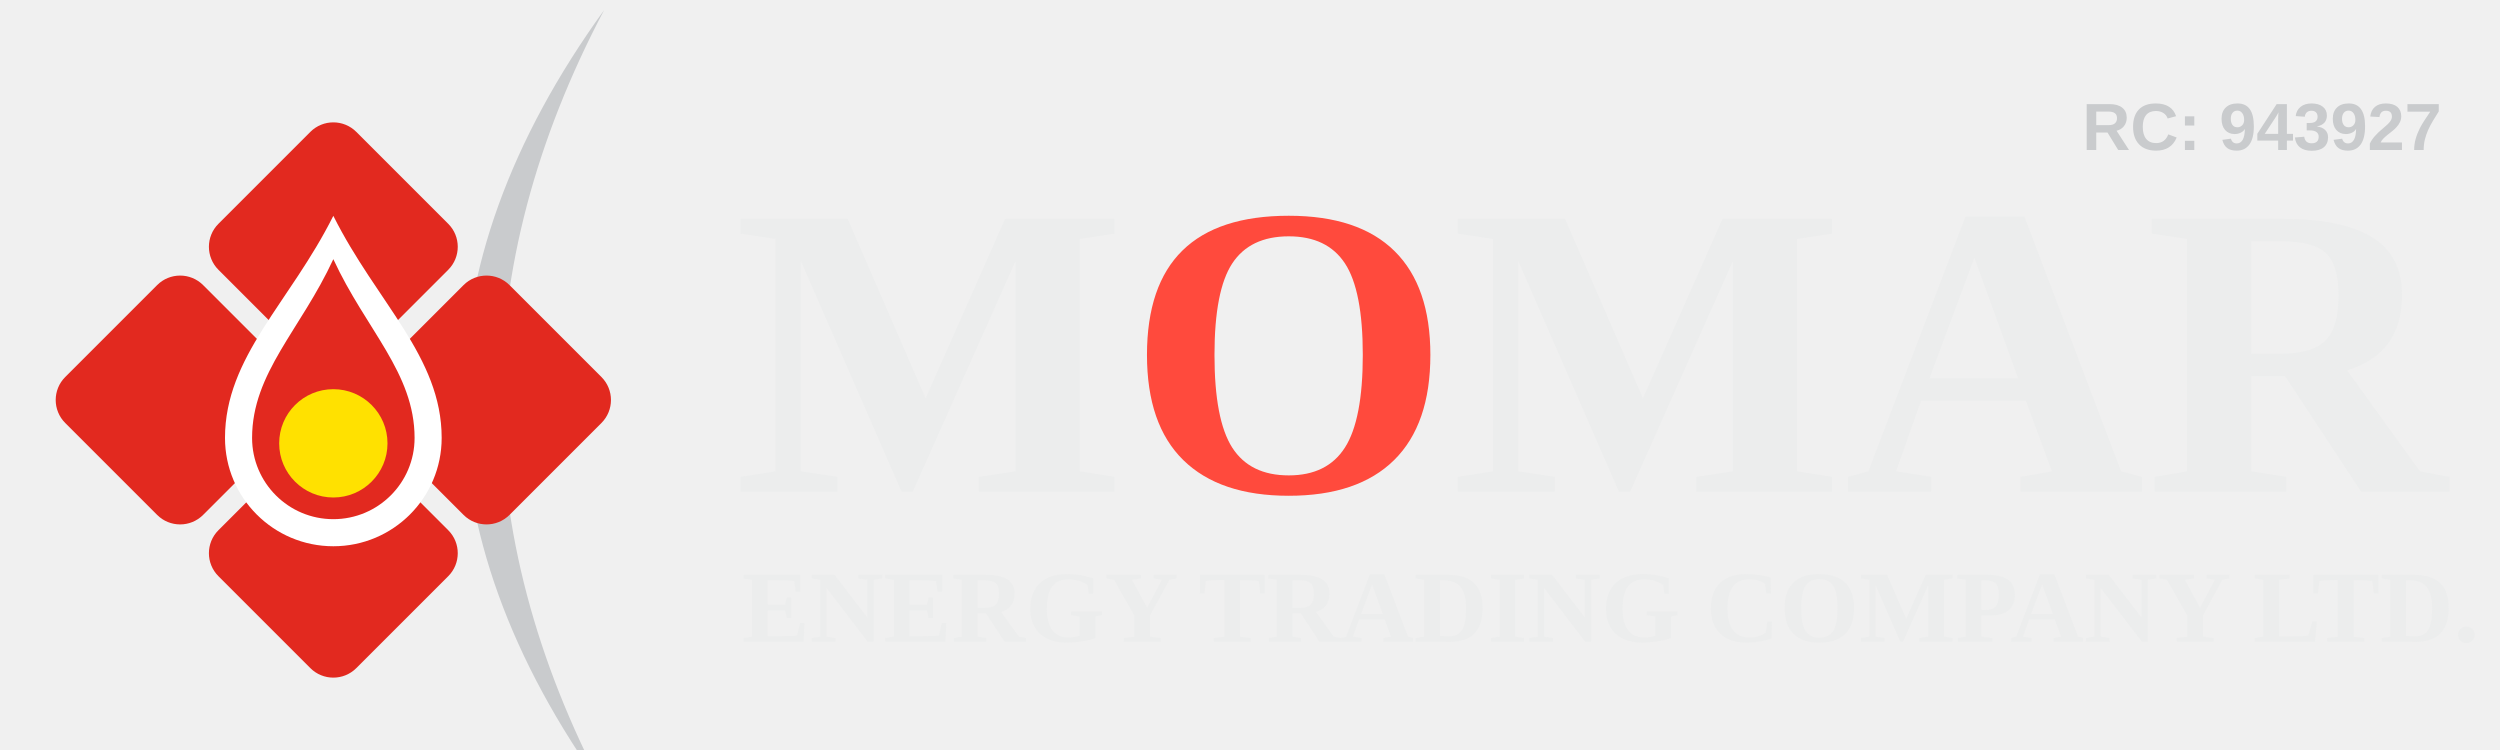
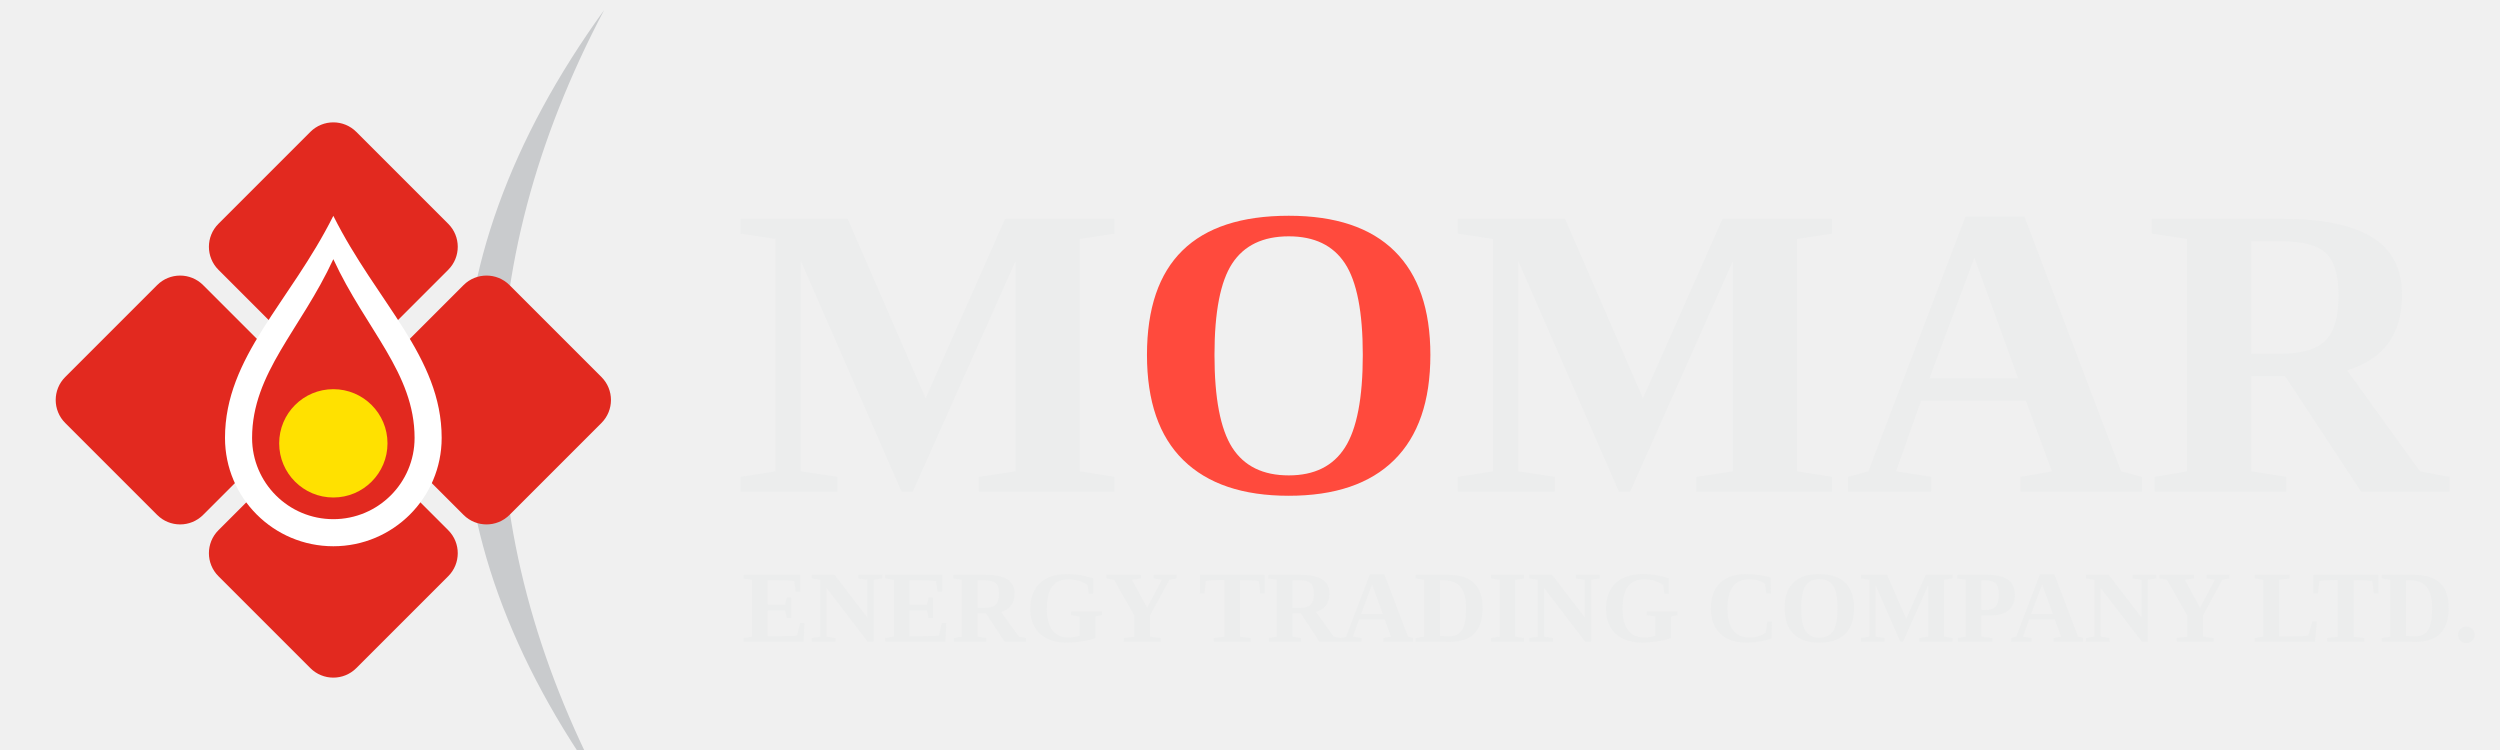
<svg xmlns="http://www.w3.org/2000/svg" viewBox="0 0 600 180" role="img" aria-labelledby="t">
  <g transform="translate(2 18) scale(1.3)">
    <path d="M110 -12 Q58 60 110 132 Q72 60 110 -12 Z" fill="#c9cbcd" />
    <g transform="rotate(45 60 60)" fill="#e2291f">
      <rect x="22" y="22" width="36" height="36" rx="6" />
      <rect x="62" y="22" width="36" height="36" rx="6" />
      <rect x="22" y="62" width="36" height="36" rx="6" />
      <rect x="62" y="62" width="36" height="36" rx="6" />
    </g>
    <path d="M60 26 C68 42 80 52 80 67 A20 20 0 1 1 40 67 C40 52 52 42 60 26 Z" fill="#fff" />
    <path d="M60 34 C66 47 75 55 75 67 A15 15 0 1 1 45 67 C45 55 54 47 60 34 Z" fill="#e2291f" />
    <circle cx="60" cy="68" r="10" fill="#ffe100" />
  </g>
  <g font-family="'Times New Roman', Times, Georgia, serif" font-weight="700" fill="#eceded">
    <text x="176" y="118" font-size="100" textLength="410" lengthAdjust="spacingAndGlyphs">M<tspan fill="#ff4a3d">O</tspan>MAR</text>
    <text x="178" y="154" font-size="24.5" textLength="408" lengthAdjust="spacingAndGlyphs">ENERGY TRADING COMPANY LTD.</text>
  </g>
-   <text x="586" y="36" font-family="Arial, Helvetica, sans-serif" font-size="16" font-weight="700" fill="#c9cbcd" text-anchor="end">RC: 943927</text>
</svg>
